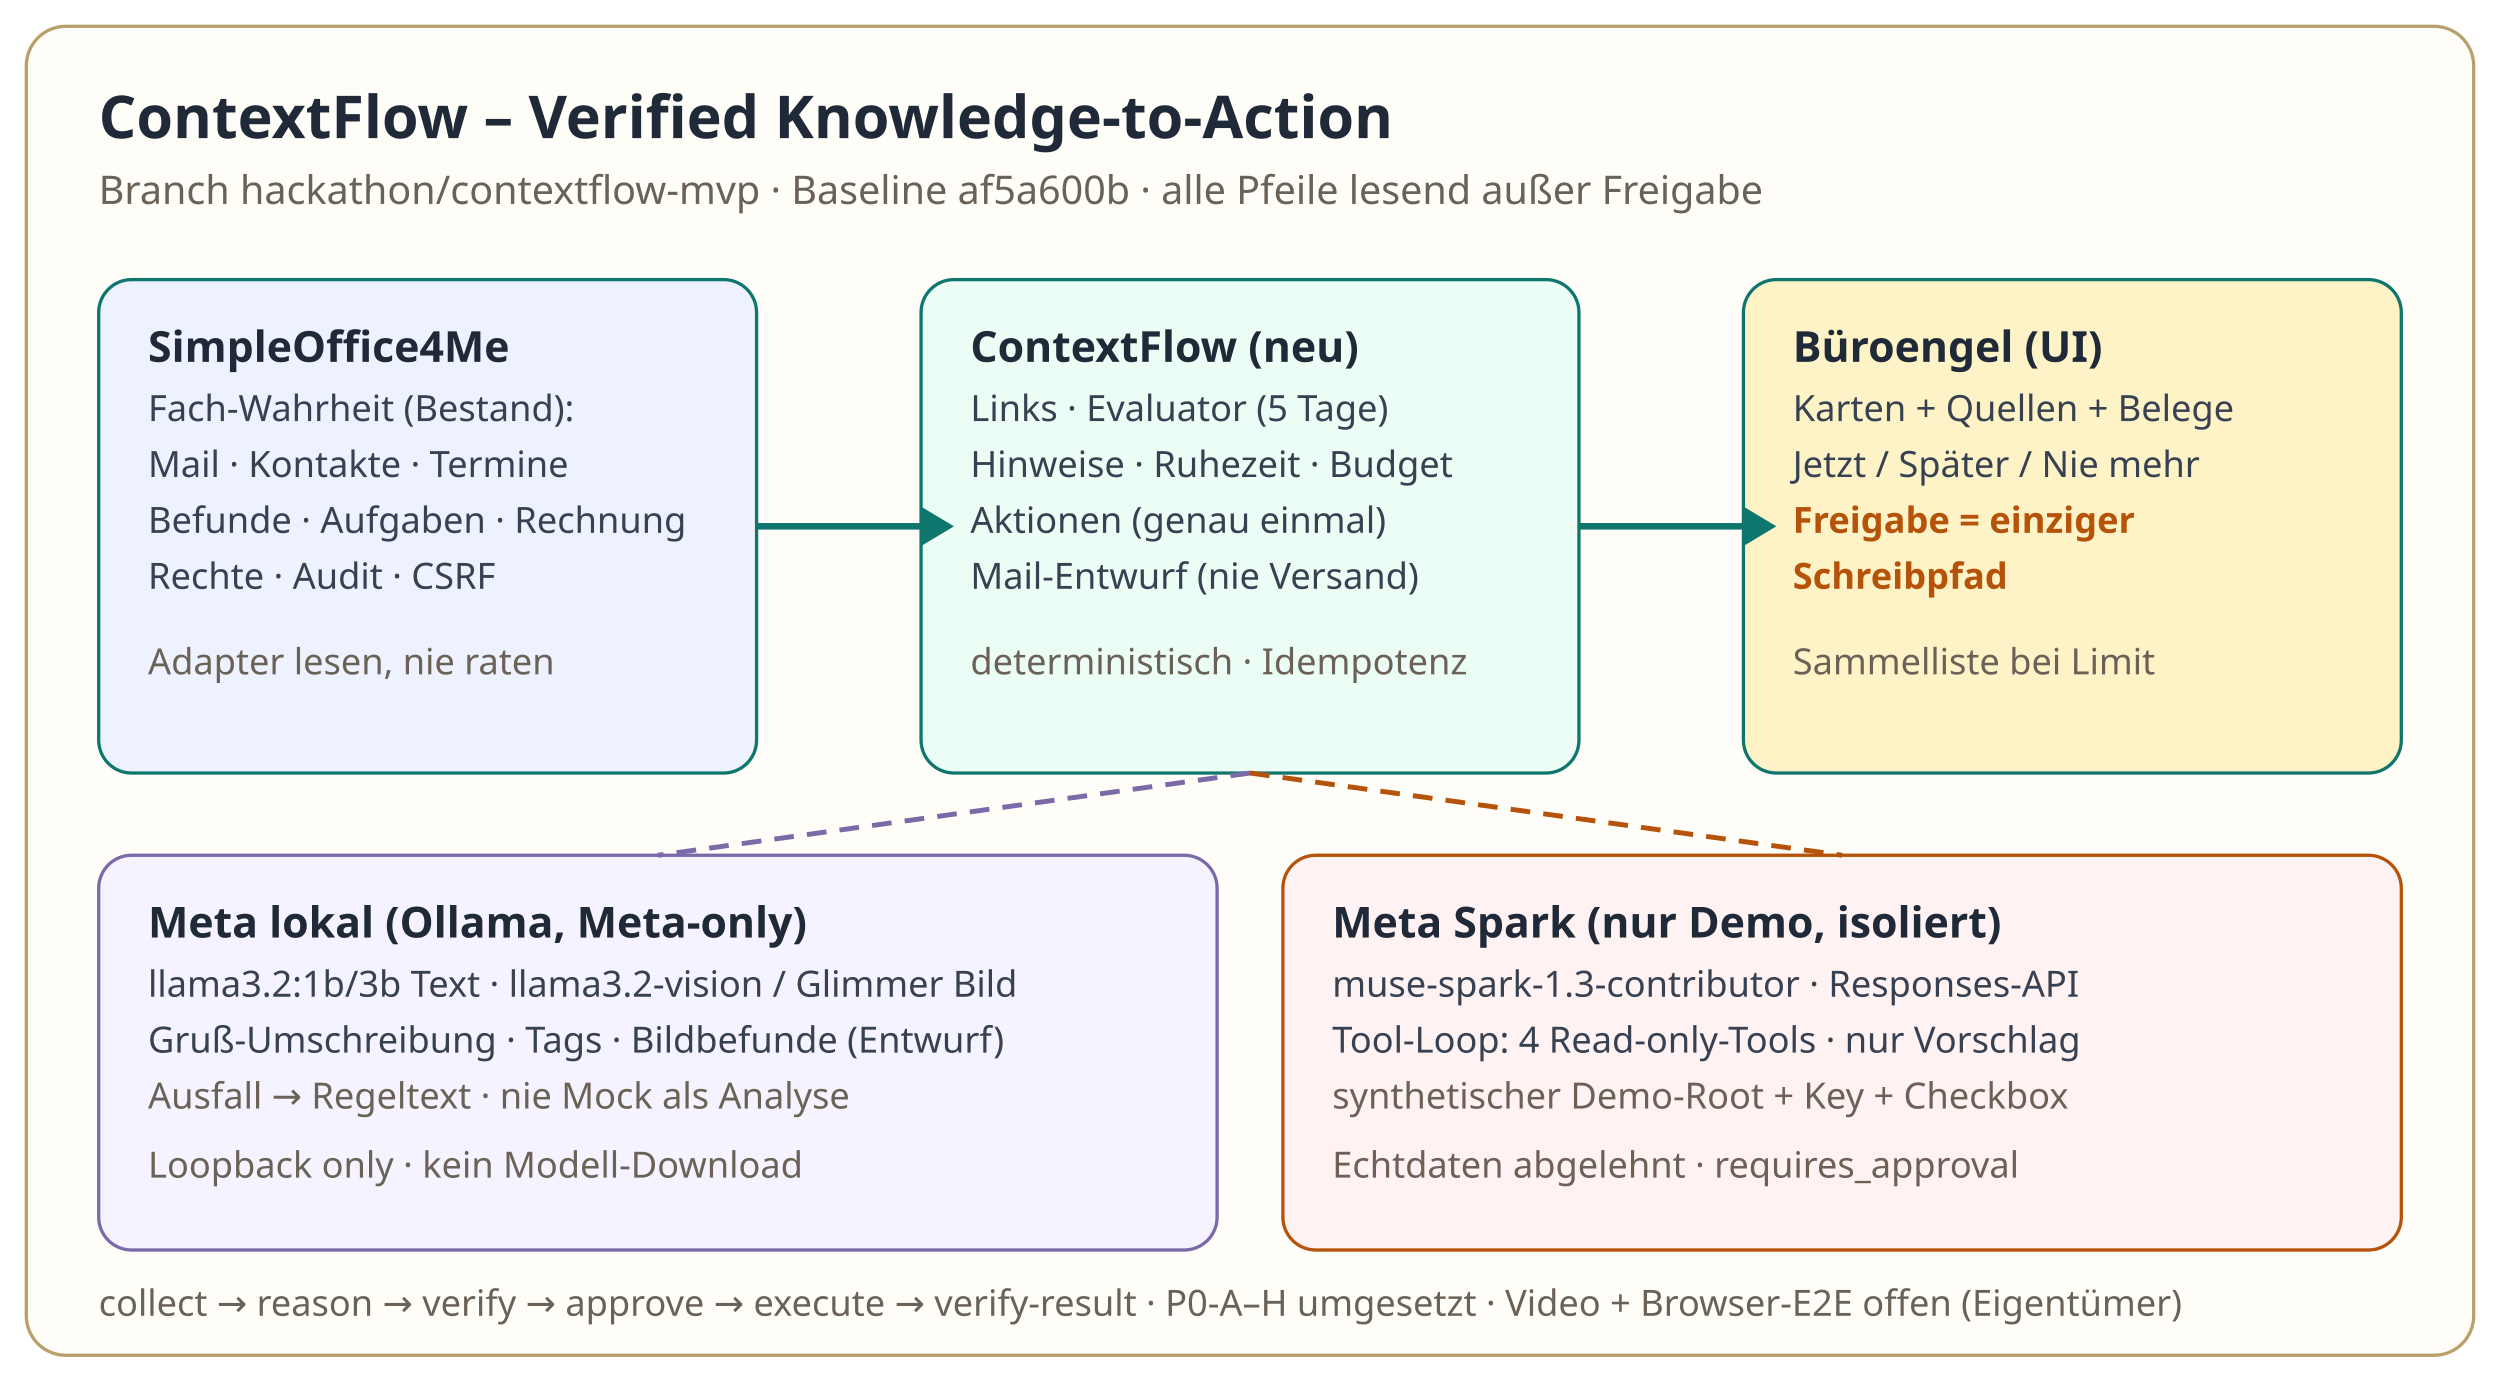
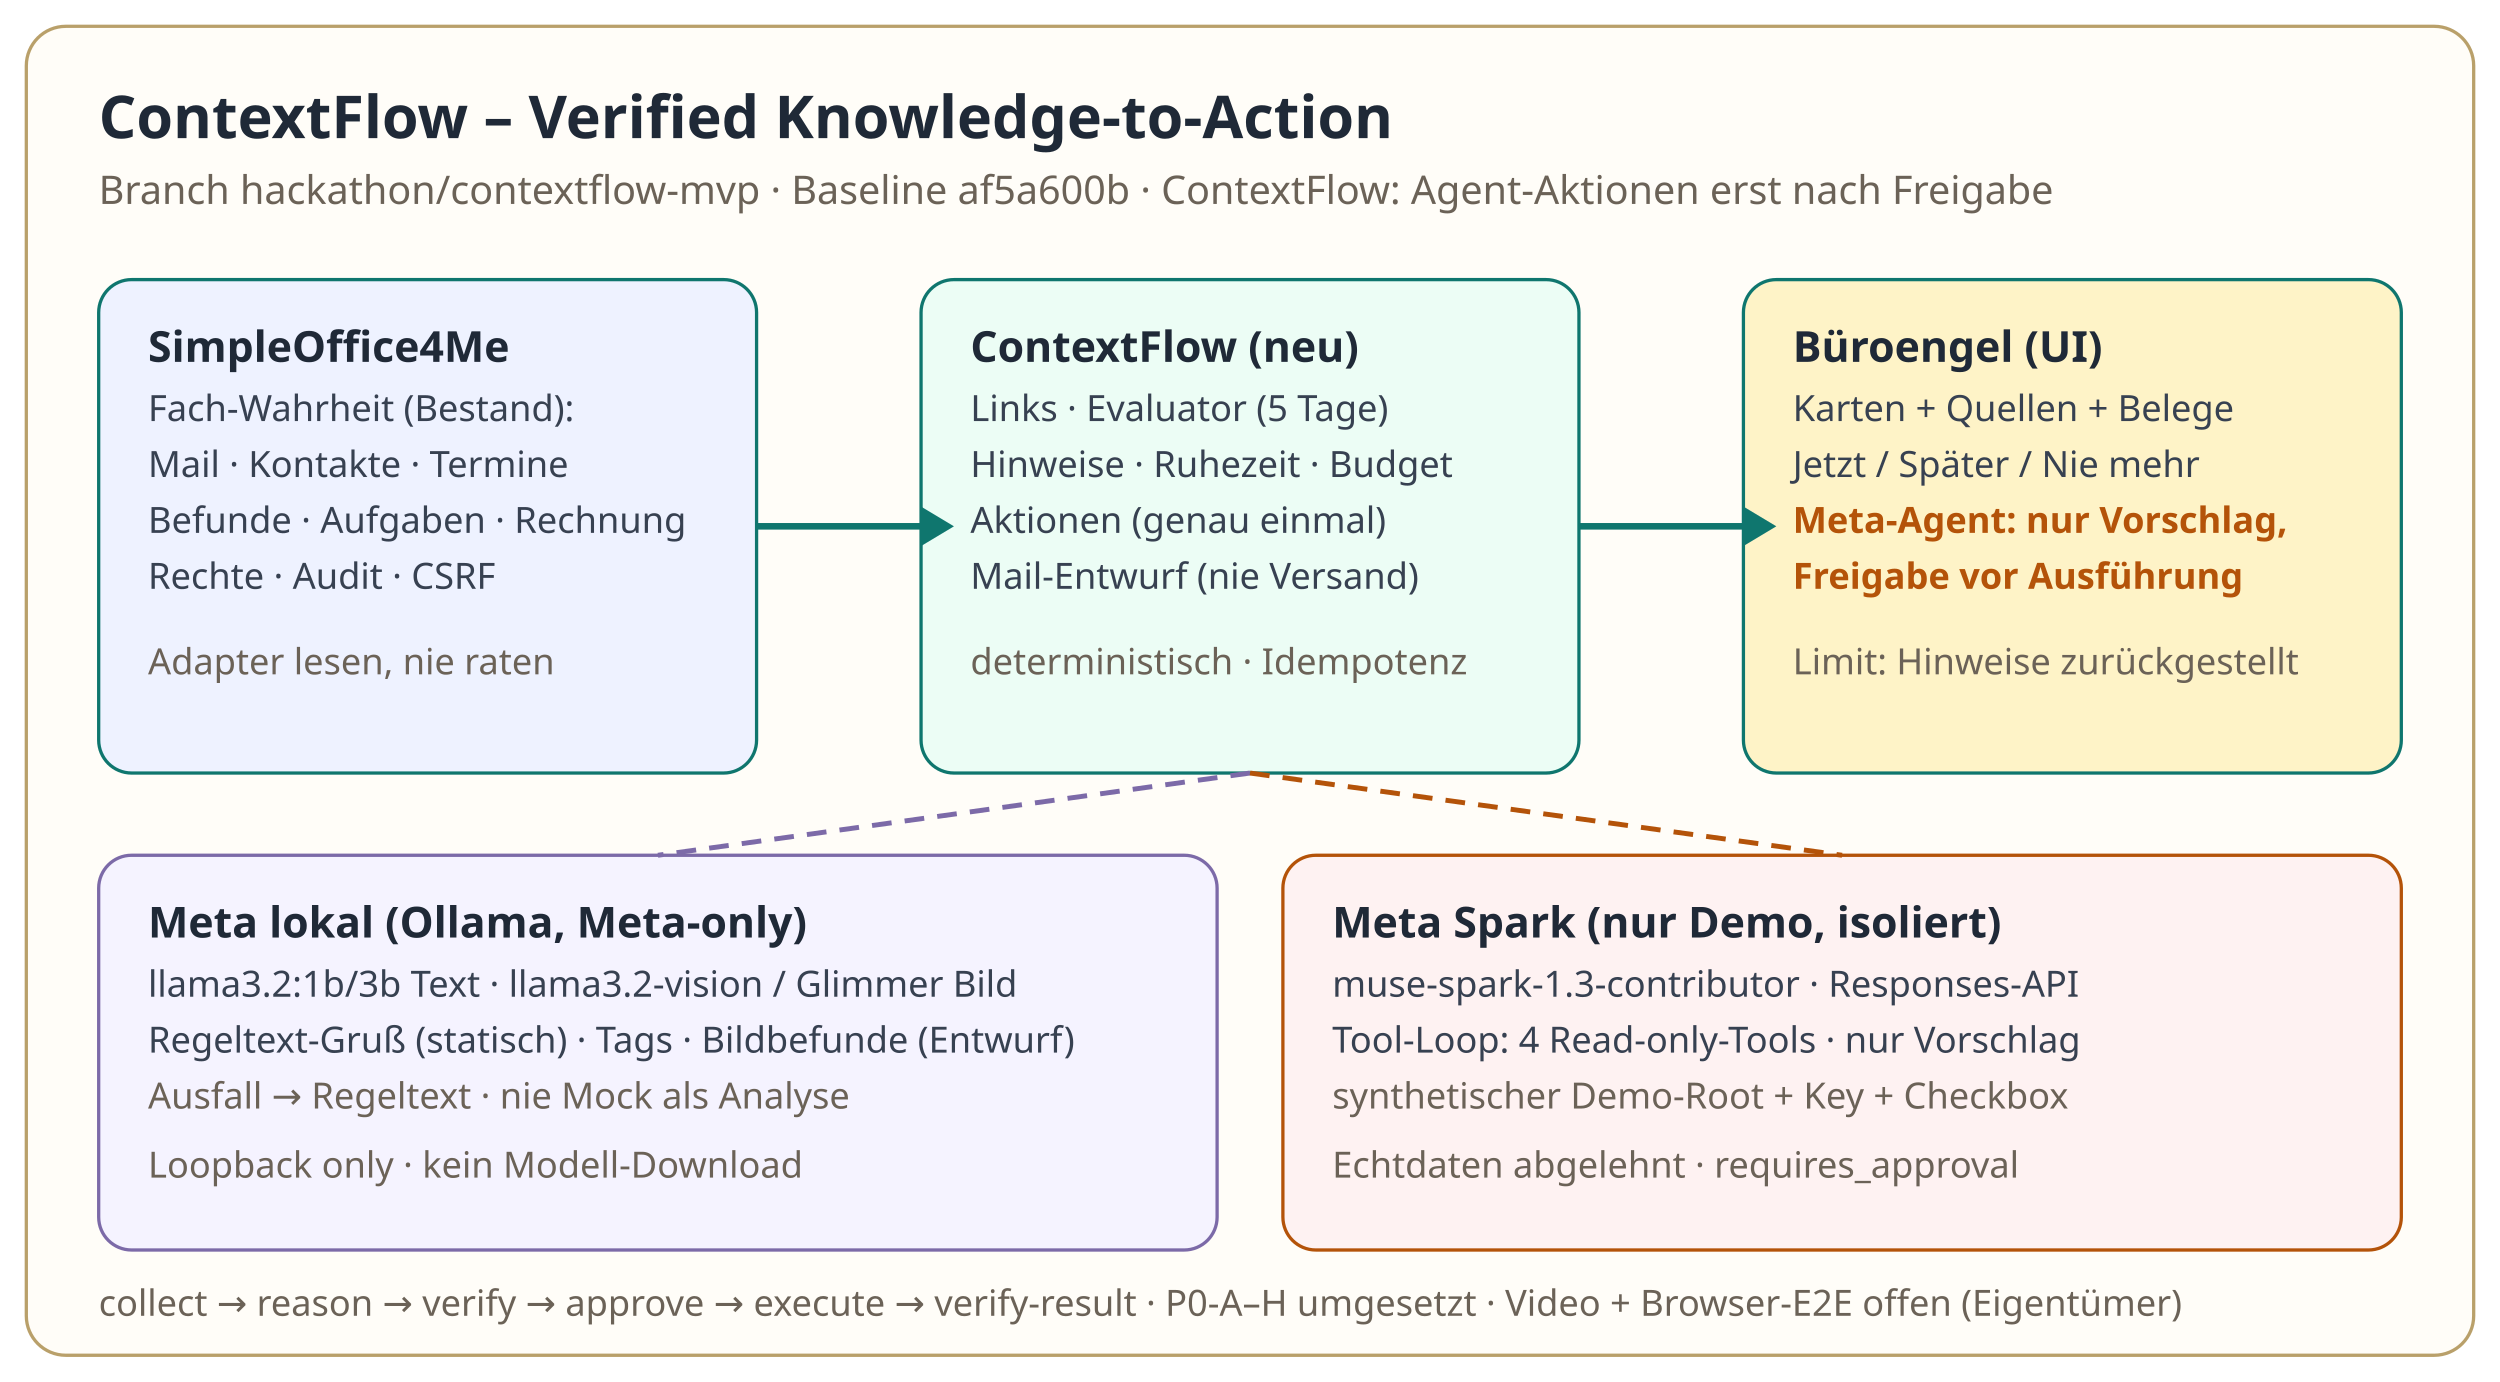
<svg xmlns="http://www.w3.org/2000/svg" width="760" height="420" viewBox="0 0 760 420" font-family="sans-serif">
  <rect x="8" y="8" width="744" height="404" rx="12" fill="#fffdf8" stroke="#b9a06a" />
  <text x="30" y="42" font-size="18" font-weight="bold" fill="#1f2937">ContextFlow – Verified Knowledge-to-Action</text>
-   <text x="30" y="62" font-size="12" fill="#6b6257">Branch hackathon/contextflow-mvp · Baseline af5a600b · alle Pfeile lesend außer Freigabe</text>
+   <text x="30" y="62" font-size="12" fill="#6b6257">Branch hackathon/contextflow-mvp · Baseline af5a600b · ContextFlow: Agent-Aktionen erst nach Freigabe</text>
  <rect x="30" y="85" width="200" height="150" rx="10" fill="#eef2ff" stroke="#0f766e" />
  <text x="45" y="110" font-size="13" font-weight="bold" fill="#1f2937">SimpleOffice4Me</text>
  <text x="45" y="128" font-size="11" fill="#374151">Fach-Wahrheit (Bestand):</text>
  <text x="45" y="145" font-size="11" fill="#374151">Mail · Kontakte · Termine</text>
  <text x="45" y="162" font-size="11" fill="#374151">Befunde · Aufgaben · Rechnung</text>
  <text x="45" y="179" font-size="11" fill="#374151">Rechte · Audit · CSRF</text>
  <text x="45" y="205" font-size="11" fill="#6b6257">Adapter lesen, nie raten</text>
  <rect x="280" y="85" width="200" height="150" rx="10" fill="#ecfdf5" stroke="#0f766e" />
  <text x="295" y="110" font-size="13" font-weight="bold" fill="#1f2937">ContextFlow (neu)</text>
  <text x="295" y="128" font-size="11" fill="#374151">Links · Evaluator (5 Tage)</text>
  <text x="295" y="145" font-size="11" fill="#374151">Hinweise · Ruhezeit · Budget</text>
  <text x="295" y="162" font-size="11" fill="#374151">Aktionen (genau einmal)</text>
  <text x="295" y="179" font-size="11" fill="#374151">Mail-Entwurf (nie Versand)</text>
  <text x="295" y="205" font-size="11" fill="#6b6257">deterministisch · Idempotenz</text>
  <rect x="530" y="85" width="200" height="150" rx="10" fill="#fef3c7" stroke="#0f766e" />
  <text x="545" y="110" font-size="13" font-weight="bold" fill="#1f2937">Büroengel (UI)</text>
  <text x="545" y="128" font-size="11" fill="#374151">Karten + Quellen + Belege</text>
  <text x="545" y="145" font-size="11" fill="#374151">Jetzt / Später / Nie mehr</text>
-   <text x="545" y="162" font-size="11" font-weight="bold" fill="#b45309">Freigabe = einziger</text>
-   <text x="545" y="179" font-size="11" font-weight="bold" fill="#b45309">Schreibpfad</text>
-   <text x="545" y="205" font-size="11" fill="#6b6257">Sammelliste bei Limit</text>
+   <text x="545" y="162" font-size="11" font-weight="bold" fill="#b45309">Meta-Agent: nur Vorschlag,</text>
+   <text x="545" y="179" font-size="11" font-weight="bold" fill="#b45309">Freigabe vor Ausführung</text>
+   <text x="545" y="205" font-size="11" fill="#6b6257">Limit: Hinweise zurückgestellt</text>
  <line x1="230" y1="160" x2="280" y2="160" stroke="#0f766e" stroke-width="2" />
  <polygon points="280,154 280,166 290,160" fill="#0f766e" />
  <line x1="480" y1="160" x2="530" y2="160" stroke="#0f766e" stroke-width="2" />
  <polygon points="530,154 530,166 540,160" fill="#0f766e" />
  <rect x="30" y="260" width="340" height="120" rx="10" fill="#f5f3ff" stroke="#7c6aa8" />
  <text x="45" y="285" font-size="13" font-weight="bold" fill="#1f2937">Meta lokal (Ollama, Meta-only)</text>
  <text x="45" y="303" font-size="11" fill="#374151">llama3.2:1b/3b Text · llama3.2-vision / Glimmer Bild</text>
-   <text x="45" y="320" font-size="11" fill="#374151">Gruß-Umschreibung · Tags · Bildbefunde (Entwurf)</text>
+   <text x="45" y="320" font-size="11" fill="#374151">Regeltext-Gruß (statisch) · Tags · Bildbefunde (Entwurf)</text>
  <text x="45" y="337" font-size="11" fill="#6b6257">Ausfall → Regeltext · nie Mock als Analyse</text>
  <text x="45" y="358" font-size="11" fill="#6b6257">Loopback only · kein Modell-Download</text>
  <rect x="390" y="260" width="340" height="120" rx="10" fill="#fef2f2" stroke="#b45309" />
  <text x="405" y="285" font-size="13" font-weight="bold" fill="#1f2937">Meta Spark (nur Demo, isoliert)</text>
  <text x="405" y="303" font-size="11" fill="#374151">muse-spark-1.3-contributor · Responses-API</text>
  <text x="405" y="320" font-size="11" fill="#374151">Tool-Loop: 4 Read-only-Tools · nur Vorschlag</text>
  <text x="405" y="337" font-size="11" fill="#6b6257">synthetischer Demo-Root + Key + Checkbox</text>
  <text x="405" y="358" font-size="11" fill="#6b6257">Echtdaten abgelehnt · requires_approval</text>
  <line x1="380" y1="235" x2="200" y2="260" stroke="#7c6aa8" stroke-width="1.5" stroke-dasharray="6 4" />
  <line x1="380" y1="235" x2="560" y2="260" stroke="#b45309" stroke-width="1.5" stroke-dasharray="6 4" />
  <text x="30" y="400" font-size="11" fill="#6b6257">collect → reason → verify → approve → execute → verify-result · P0-A–H umgesetzt · Video + Browser-E2E offen (Eigentümer)</text>
</svg>
